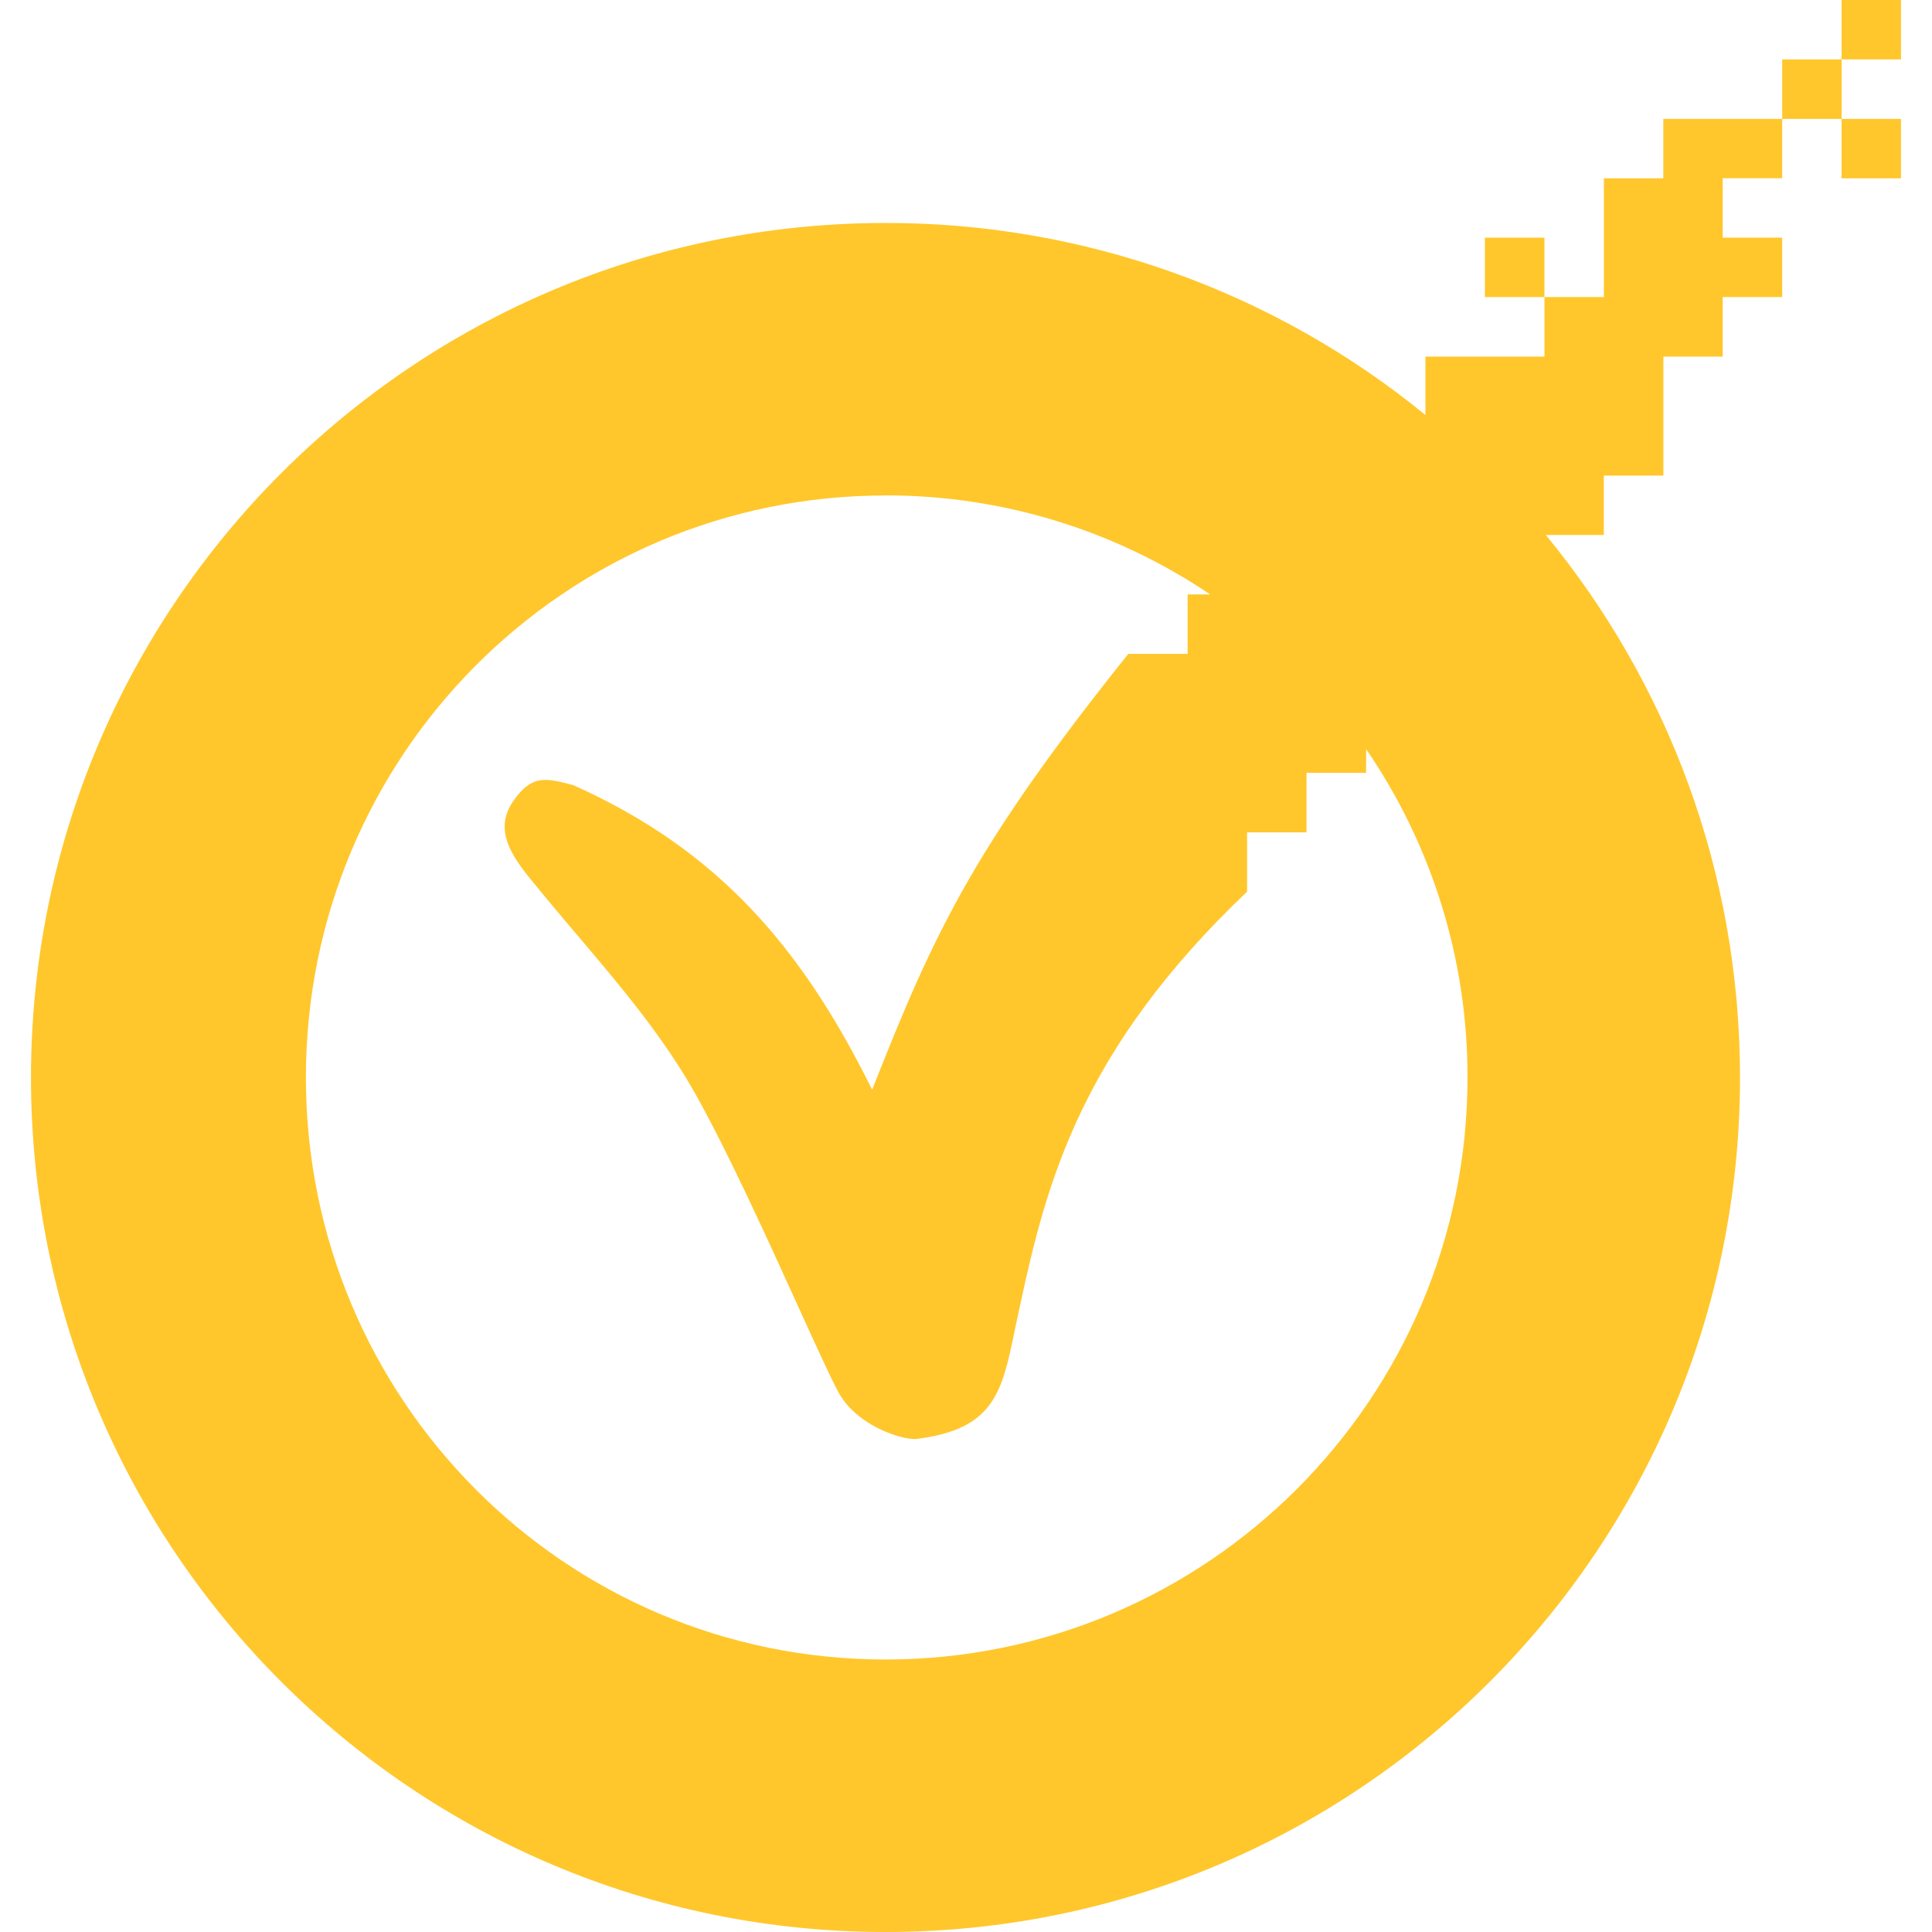
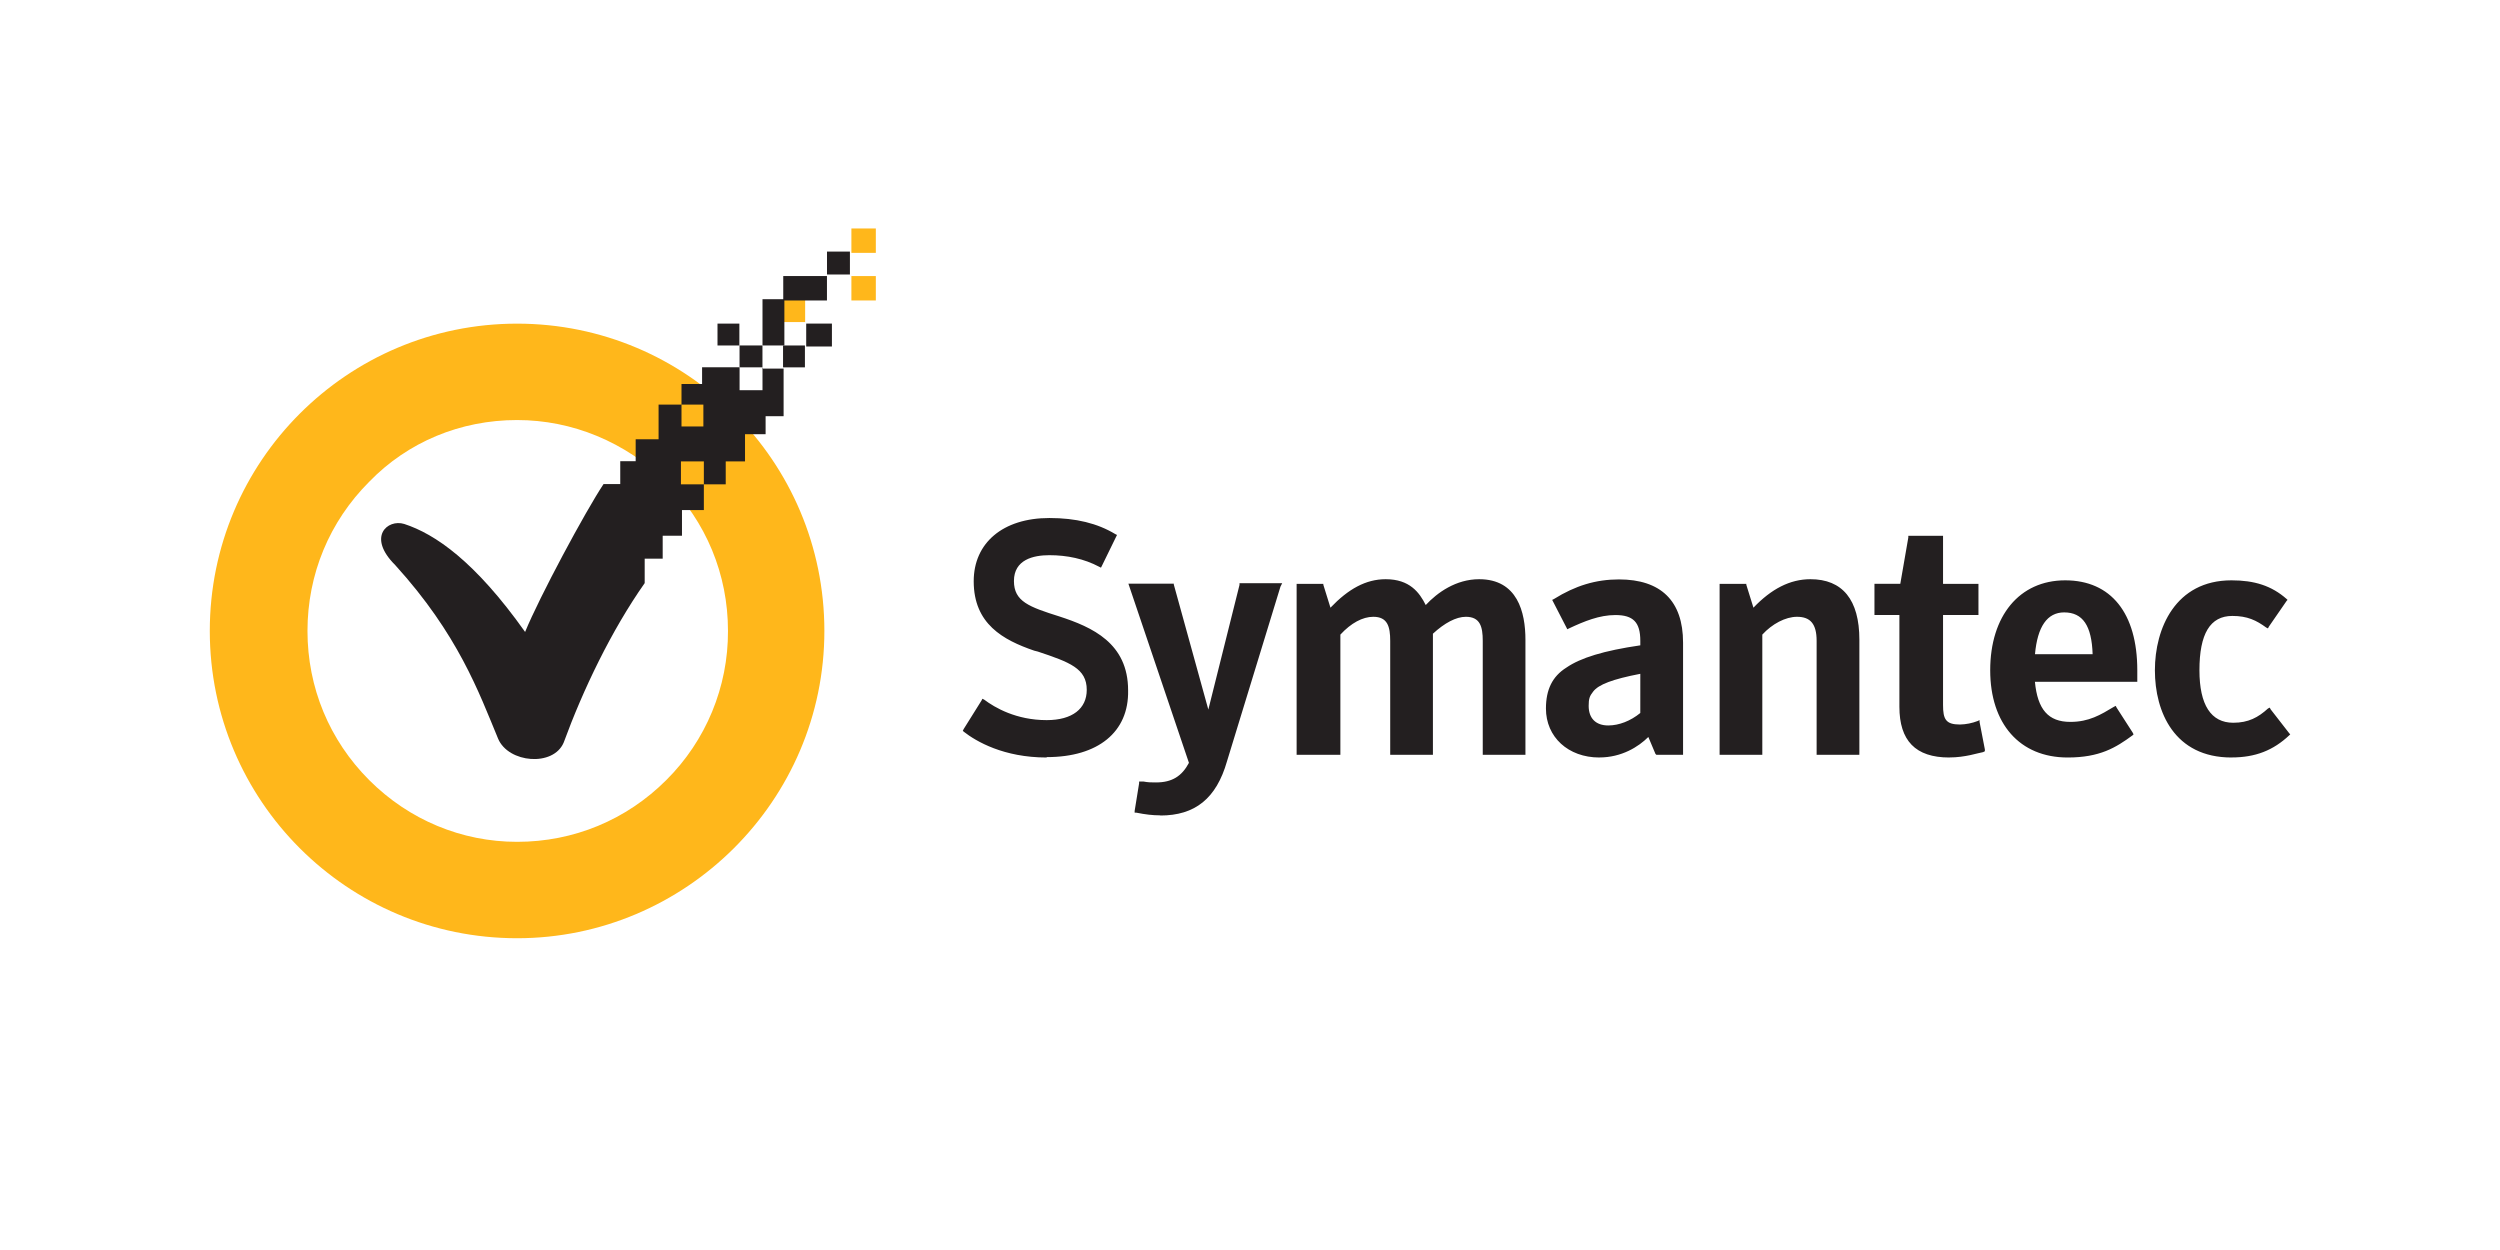
- <svg xmlns="http://www.w3.org/2000/svg" role="img" viewBox="0 0 24 24">
-   <path fill="#FFC72C" d="M22.877 0v.738h.738V0h-.738zm0 .738h-.738v.739h.738V.738zm0 .739v.738h.738v-.738h-.738zm-.738 0h-1.477v.738h-.738V3.69h-.738v.74h-1.479v.725A10.572 10.572 0 0011 2.77C5.136 2.77.385 7.52.385 13.385.385 19.248 5.136 24 11 24s10.615-4.752 10.615-10.615c0-2.56-.904-4.906-2.412-6.739h.72v-.738h.74V4.43h.737V3.69h.739v-.738H21.4v-.738h.739v-.738zM19.186 3.69v-.738h-.74v.738h.74zM11 6.154a7.193 7.193 0 014.033 1.23h-.28v.739h-.737c-1.927 2.409-2.414 3.466-3.182 5.414-.871-1.763-1.911-2.978-3.711-3.783l-.02-.006c-.327-.083-.493-.125-.718.19-.23.322-.092.613.183.955a35.212 35.212 0 00.586.703c.547.646 1.095 1.289 1.508 2.035.408.738.877 1.772 1.242 2.574.223.49.406.894.51 1.088.22.406.752.584.955.584.985-.117 1.08-.582 1.242-1.379l.057-.264c.336-1.574.771-3.203 2.824-5.158v-.736h.738V9.6h.74v-.295a7.193 7.193 0 011.26 4.08c0 3.99-3.24 7.23-7.23 7.23s-7.2-3.24-7.2-7.23 3.21-7.23 7.2-7.23z" />
+ <svg xmlns="http://www.w3.org/2000/svg" width="120" height="60">
+   <path d="M50.232 36.36c-2.05 0-3.376-.77-3.974-1.24l-.043-.043.043-.085.855-1.367.043-.085.085.043c.513.385 1.538.983 3 .983 1.24 0 1.923-.556 1.923-1.453 0-1.026-.812-1.325-2.35-1.838l-.17-.043c-1.496-.513-2.906-1.282-2.906-3.333 0-1.838 1.4-3.034 3.632-3.034 1.282 0 2.308.256 3.162.77l.085.043-.043.085-.684 1.4-.043.085-.085-.043c-.726-.385-1.538-.556-2.393-.556-.77 0-1.7.214-1.7 1.24 0 .983.726 1.24 2.18 1.7 1.58.513 3.3 1.282 3.3 3.547.043 2.008-1.453 3.205-3.9 3.205zm5.47 2.777c-.385 0-.726-.043-1.154-.128h-.085v-.085l.214-1.325v-.085h.214c.214.043.385.043.598.043.77 0 1.24-.3 1.58-.94l-2.906-8.6h2.18v.043l1.657 6 1.496-5.983v-.085h2.05l-.085.17-2.564 8.376c-.513 1.795-1.538 2.607-3.205 2.607zm17.52-2.907h-2.05v-5.47c0-.684-.128-1.154-.812-1.154-.47 0-1.026.3-1.58.812v5.812h-2.05v-5.47c0-.684-.128-1.154-.812-1.154-.513 0-1.068.3-1.58.855v5.77h-2.1v-8.205h1.282v.043l.342 1.1c.855-.897 1.7-1.367 2.65-1.367 1.154 0 1.624.64 1.923 1.24.556-.598 1.453-1.24 2.564-1.24 1.838 0 2.222 1.58 2.222 2.906v5.384zm3.547.13c-1.496 0-2.564-.983-2.564-2.35 0-.897.3-1.538.983-1.966.684-.47 1.795-.812 3.547-1.068v-.214c0-.897-.342-1.24-1.197-1.24-.77 0-1.496.3-2.222.64l-.085.043-.043-.085-.683-1.325.085-.043c1.026-.64 2.008-.94 3.12-.94 2.008 0 3.077 1.026 3.077 3.034v5.384h-1.282l-.043-.043-.342-.812c-.47.47-1.282.983-2.35.983zm1.966-4.017c-1.325.256-2.008.513-2.265.855-.17.214-.214.342-.214.684 0 .598.342.94.94.94.513 0 1.068-.214 1.538-.598zm10.513 3.887h-2.05v-5.47c0-.812-.3-1.154-.94-1.154-.556 0-1.197.342-1.667.855v5.77h-2.05v-8.205h1.282v.043l.342 1.1c.855-.897 1.752-1.367 2.735-1.367 1.538 0 2.35.983 2.35 2.906v5.384zm4.316.13c-1.624 0-2.393-.812-2.393-2.436V29.52h-1.197v-1.496h1.24l.385-2.222v-.085h1.667v2.308h1.7v1.496h-1.7v4.316c0 .684.128.94.812.94a2.52 2.52 0 0 0 .855-.17l.085-.043v.085l.256 1.325v.085l-.085.043c-.256.043-.855.256-1.624.256zm5.684 0c-2.308 0-3.718-1.624-3.718-4.188 0-2.607 1.4-4.316 3.6-4.316s3.46 1.58 3.46 4.316v.556h-4.914c.128 1.325.64 1.923 1.7 1.923.897 0 1.453-.342 2.094-.726l.085-.043.043.085.77 1.197.043.085-.043.043c-.812.598-1.58 1.068-3.12 1.068zm-1.58-4.957h2.778c-.043-1.367-.47-2.008-1.367-2.008-.812 0-1.282.684-1.4 2.008zm9.442 4.957c-2.735 0-3.675-2.18-3.675-4.188s.983-4.316 3.675-4.316c1.1 0 1.923.256 2.65.897l.043.043-.043.043-.855 1.24-.043.085-.085-.043c-.47-.342-.897-.556-1.624-.556-1.068 0-1.58.855-1.58 2.607 0 1.667.556 2.52 1.624 2.52.726 0 1.197-.256 1.667-.684l.085-.043.043.085.897 1.154.043.043-.043.043c-.77.726-1.624 1.068-2.778 1.068z" fill="#231f20" />
+   <path d="M24.82 45.035c-8.147 0-14.75-6.604-14.75-14.75s6.604-14.75 14.75-14.75 14.75 6.604 14.75 14.75-6.666 14.75-14.75 14.75zm0-24.873c-2.716 0-5.246 1.05-7.098 2.963-1.913 1.913-2.963 4.444-2.963 7.16s1.05 5.246 2.963 7.16 4.444 2.963 7.098 2.963c2.716 0 5.246-1.05 7.16-2.963a10.03 10.03 0 0 0 2.963-7.16c0-2.716-1.05-5.246-2.963-7.16-1.975-1.913-4.506-2.963-7.16-2.963zm16.047-6.912h1.173v1.173h-1.173zm0-2.285h1.173v1.173h-1.173zm-3.27 3.395h1.05v1.1h-1.05z" fill="#ffb71b" />
+   <g fill="#231f20">
+     <path d="M35.498 16.582h1.1v1.05h-1.1zm3.2-1.05h1.234v1.1h-1.234zm-4.258.001h1.05v1.05h-1.05zm3.146 1.05h1.05v1.05h-1.05zm2.11-4.507h1.1v1.1h-1.1zm-2.1 1.174h2.098v1.173h-2.098z" />
+     <path d="M36.6 14.36h1.05v2.222H36.6zm0 3.27v1.1h-1.1v-1.1h-1.8v.802h-.988v.988h1.05v1.05h-1.05v-1.05h-1.1v1.666h-1.1v1.05h-.74v1.1h-.802c-.864 1.296-3.086 5.43-3.765 7.098-2.407-3.395-4.32-4.7-5.802-5.184-.802-.247-1.8.617-.432 1.975 3.024 3.333 4.012 6.1 4.938 8.332.494 1.173 2.654 1.358 3.148.185.926-2.53 2.284-5.37 3.888-7.653v-1.173h.864v-1.1h.926v-1.234h1.05v-1.234h-1.1v-1.1h1.1v1.1h1.05v-1.1h.926V20.84h.988v-.864h.864v-2.284h-.988z" />
+   </g>
</svg>
